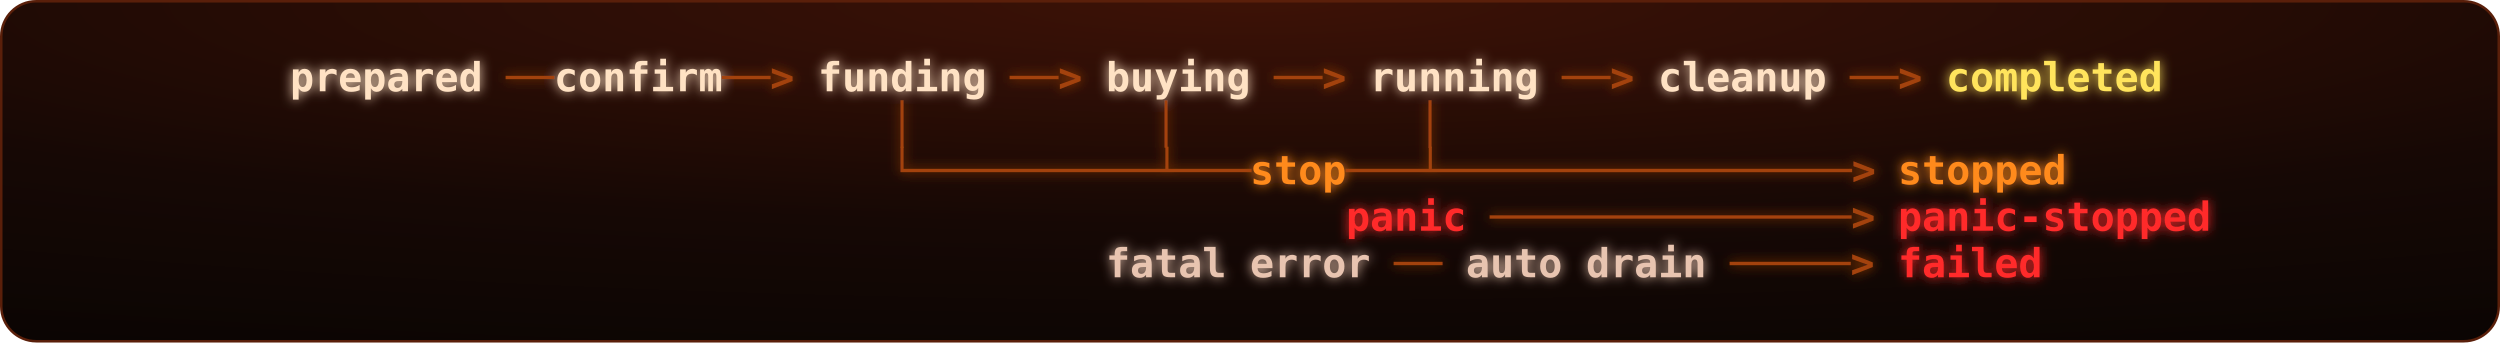
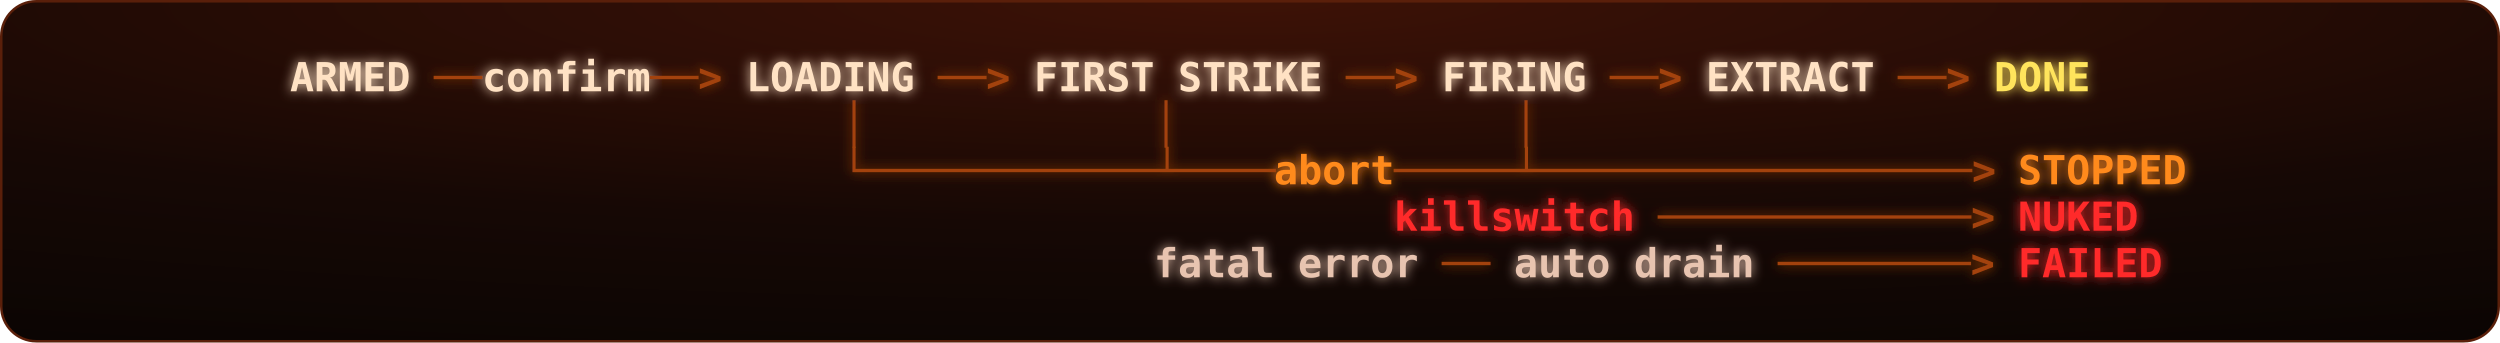
<svg xmlns="http://www.w3.org/2000/svg" width="1000" height="137" viewBox="0 0 1000 137">
  <defs>
    <linearGradient id="g" gradientUnits="userSpaceOnUse" x1="0" y1="0" x2="1000" y2="137">
      <stop offset="0" stop-color="#ffe45c" />
      <stop offset="0.45" stop-color="#ff8a1f" />
      <stop offset="1" stop-color="#ff2a2a" />
    </linearGradient>
    <radialGradient id="bg" cx="0.5" cy="0" r="1.1">
      <stop offset="0" stop-color="#3d1206" />
      <stop offset="0.6" stop-color="#160805" />
      <stop offset="1" stop-color="#0b0503" />
    </radialGradient>
    <filter id="glow" x="-5%" y="-20%" width="110%" height="140%">
      <feGaussianBlur stdDeviation="2.4" result="b" />
      <feMerge>
        <feMergeNode in="b" />
        <feMergeNode in="SourceGraphic" />
      </feMerge>
    </filter>
  </defs>
  <rect x="0.5" y="0.5" width="999" height="136" rx="14" fill="url(#bg)" stroke="#5a1f0a" />
  <g font-family="Menlo,Consolas,'DejaVu Sans Mono','Liberation Mono','Courier New',monospace" font-size="16" font-weight="700" filter="url(#glow)">
    <text y="36.5">
-       <tspan x="116 125.6 135.2 144.8 154.4 164 173.6 183.2" fill="#ffe2c4">prepared</tspan>
-       <tspan x="202.4 212" fill="#a3420f">──</tspan>
-       <tspan x="221.6 231.2 240.8 250.4 260 269.6 279.2" fill="#ffe2c4">confirm</tspan>
-       <tspan x="288.8 298.4 308" fill="#a3420f">──&gt;</tspan>
-       <tspan x="327.2 336.8 346.4 356 365.6 375.2 384.8" fill="#ffe2c4">funding</tspan>
-       <tspan x="404 413.6 423.2" fill="#a3420f">──&gt;</tspan>
-       <tspan x="442.4 452 461.6 471.2 480.8 490.4" fill="#ffe2c4">buying</tspan>
-       <tspan x="509.6 519.2 528.8" fill="#a3420f">──&gt;</tspan>
-       <tspan x="548 557.6 567.2 576.8 586.4 596 605.6" fill="#ffe2c4">running</tspan>
-       <tspan x="624.8 634.4 644" fill="#a3420f">──&gt;</tspan>
-       <tspan x="663.2 672.8 682.4 692 701.6 711.2 720.8" fill="#ffe2c4">cleanup</tspan>
-       <tspan x="740 749.6 759.2" fill="#a3420f">──&gt;</tspan>
-       <tspan x="778.4 788 797.6 807.2 816.8 826.4 836 845.6 855.2" fill="#ffe45c">completed</tspan>
+       <tspan x="116 125.6 135.2 144.8 154.4" fill="#ffe2c4">ARMED</tspan>
+       <tspan x="173.6 183.2" fill="#a3420f">──</tspan>
+       <tspan x="192.8 202.4 212 221.6 231.2 240.8 250.4" fill="#ffe2c4">confirm</tspan>
+       <tspan x="260 269.6 279.2" fill="#a3420f">──&gt;</tspan>
+       <tspan x="298.4 308 317.6 327.2 336.8 346.4 356" fill="#ffe2c4">LOADING</tspan>
+       <tspan x="375.2 384.8 394.4" fill="#a3420f">──&gt;</tspan>
+       <tspan x="413.6 423.2 432.8 442.4 452" fill="#ffe2c4">FIRST</tspan>
+       <tspan x="471.2 480.8 490.4 500 509.6 519.2" fill="#ffe2c4">STRIKE</tspan>
+       <tspan x="538.4 548 557.6" fill="#a3420f">──&gt;</tspan>
+       <tspan x="576.8 586.4 596 605.6 615.2 624.8" fill="#ffe2c4">FIRING</tspan>
+       <tspan x="644 653.6 663.2" fill="#a3420f">──&gt;</tspan>
+       <tspan x="682.4 692 701.6 711.2 720.8 730.4 740" fill="#ffe2c4">EXTRACT</tspan>
+       <tspan x="759.2 768.8 778.4" fill="#a3420f">──&gt;</tspan>
+       <tspan x="797.6 807.2 816.8 826.4" fill="#ffe45c">DONE</tspan>
    </text>
    <text y="55.1">
-       <tspan x="356" fill="#a3420f">│</tspan>
+       <tspan x="336.8" fill="#a3420f">│</tspan>
      <tspan x="461.6" fill="#a3420f">│</tspan>
-       <tspan x="567.2" fill="#a3420f">│</tspan>
+       <tspan x="605.6" fill="#a3420f">│</tspan>
    </text>
    <text y="73.7">
-       <tspan x="356 365.6 375.2 384.8 394.4 404 413.6 423.2 432.8 442.4 452 461.6 471.2 480.8 490.4" fill="#a3420f">└──────────┴───</tspan>
-       <tspan x="500 509.6 519.2 528.8" fill="#ff8a1f">stop</tspan>
-       <tspan x="538.4 548 557.6 567.2 576.8 586.4 596 605.6 615.2 624.8 634.4 644 653.6 663.2 672.8 682.4 692 701.6 711.2 720.8 730.4 740" fill="#a3420f">───┴─────────────────&gt;</tspan>
-       <tspan x="759.2 768.8 778.4 788 797.6 807.2 816.8" fill="#ff8a1f">stopped</tspan>
+       <tspan x="336.8 346.4 356 365.6 375.2 384.8 394.4 404 413.6 423.2 432.8 442.4 452 461.6 471.2 480.8 490.4 500" fill="#a3420f">└────────────┴────</tspan>
+       <tspan x="509.6 519.2 528.8 538.4 548" fill="#ff8a1f">abort</tspan>
+       <tspan x="557.6 567.2 576.8 586.4 596 605.6 615.2 624.8 634.4 644 653.6 663.2 672.8 682.4 692 701.6 711.2 720.8 730.4 740 749.6 759.2 768.8 778.4 788" fill="#a3420f">─────┴──────────────────&gt;</tspan>
+       <tspan x="807.2 816.8 826.4 836 845.6 855.2 864.8" fill="#ff8a1f">STOPPED</tspan>
    </text>
    <text y="92.3">
-       <tspan x="538.4 548 557.6 567.2 576.8" fill="#ff2a2a">panic</tspan>
-       <tspan x="596 605.6 615.2 624.8 634.4 644 653.6 663.2 672.8 682.4 692 701.6 711.2 720.8 730.4 740" fill="#a3420f">───────────────&gt;</tspan>
-       <tspan x="759.2 768.8 778.4 788 797.6 807.2 816.8 826.4 836 845.6 855.2 864.8 874.4" fill="#ff2a2a">panic-stopped</tspan>
+       <tspan x="557.6 567.2 576.8 586.4 596 605.6 615.2 624.8 634.4 644" fill="#ff2a2a">killswitch</tspan>
+       <tspan x="663.2 672.8 682.4 692 701.6 711.2 720.8 730.4 740 749.6 759.2 768.8 778.4 788" fill="#a3420f">─────────────&gt;</tspan>
+       <tspan x="807.2 816.8 826.4 836 845.6" fill="#ff2a2a">NUKED</tspan>
    </text>
    <text y="110.9">
-       <tspan x="442.4 452 461.6 471.2 480.8" fill="#e8c4b0">fatal</tspan>
-       <tspan x="500 509.6 519.2 528.8 538.4" fill="#e8c4b0">error</tspan>
-       <tspan x="557.6 567.2" fill="#a3420f">──</tspan>
-       <tspan x="586.4 596 605.6 615.2" fill="#e8c4b0">auto</tspan>
-       <tspan x="634.4 644 653.6 663.2 672.8" fill="#e8c4b0">drain</tspan>
-       <tspan x="692 701.6 711.2 720.8 730.4 740" fill="#a3420f">─────&gt;</tspan>
-       <tspan x="759.2 768.8 778.4 788 797.6 807.2" fill="#ff2a2a">failed</tspan>
+       <tspan x="461.6 471.2 480.8 490.4 500" fill="#e8c4b0">fatal</tspan>
+       <tspan x="519.2 528.8 538.4 548 557.6" fill="#e8c4b0">error</tspan>
+       <tspan x="576.8 586.4" fill="#a3420f">──</tspan>
+       <tspan x="605.6 615.2 624.8 634.4" fill="#e8c4b0">auto</tspan>
+       <tspan x="653.6 663.2 672.8 682.4 692" fill="#e8c4b0">drain</tspan>
+       <tspan x="711.2 720.8 730.4 740 749.6 759.2 768.8 778.4 788" fill="#a3420f">────────&gt;</tspan>
+       <tspan x="807.2 816.8 826.4 836 845.6 855.2" fill="#ff2a2a">FAILED</tspan>
    </text>
  </g>
</svg>
